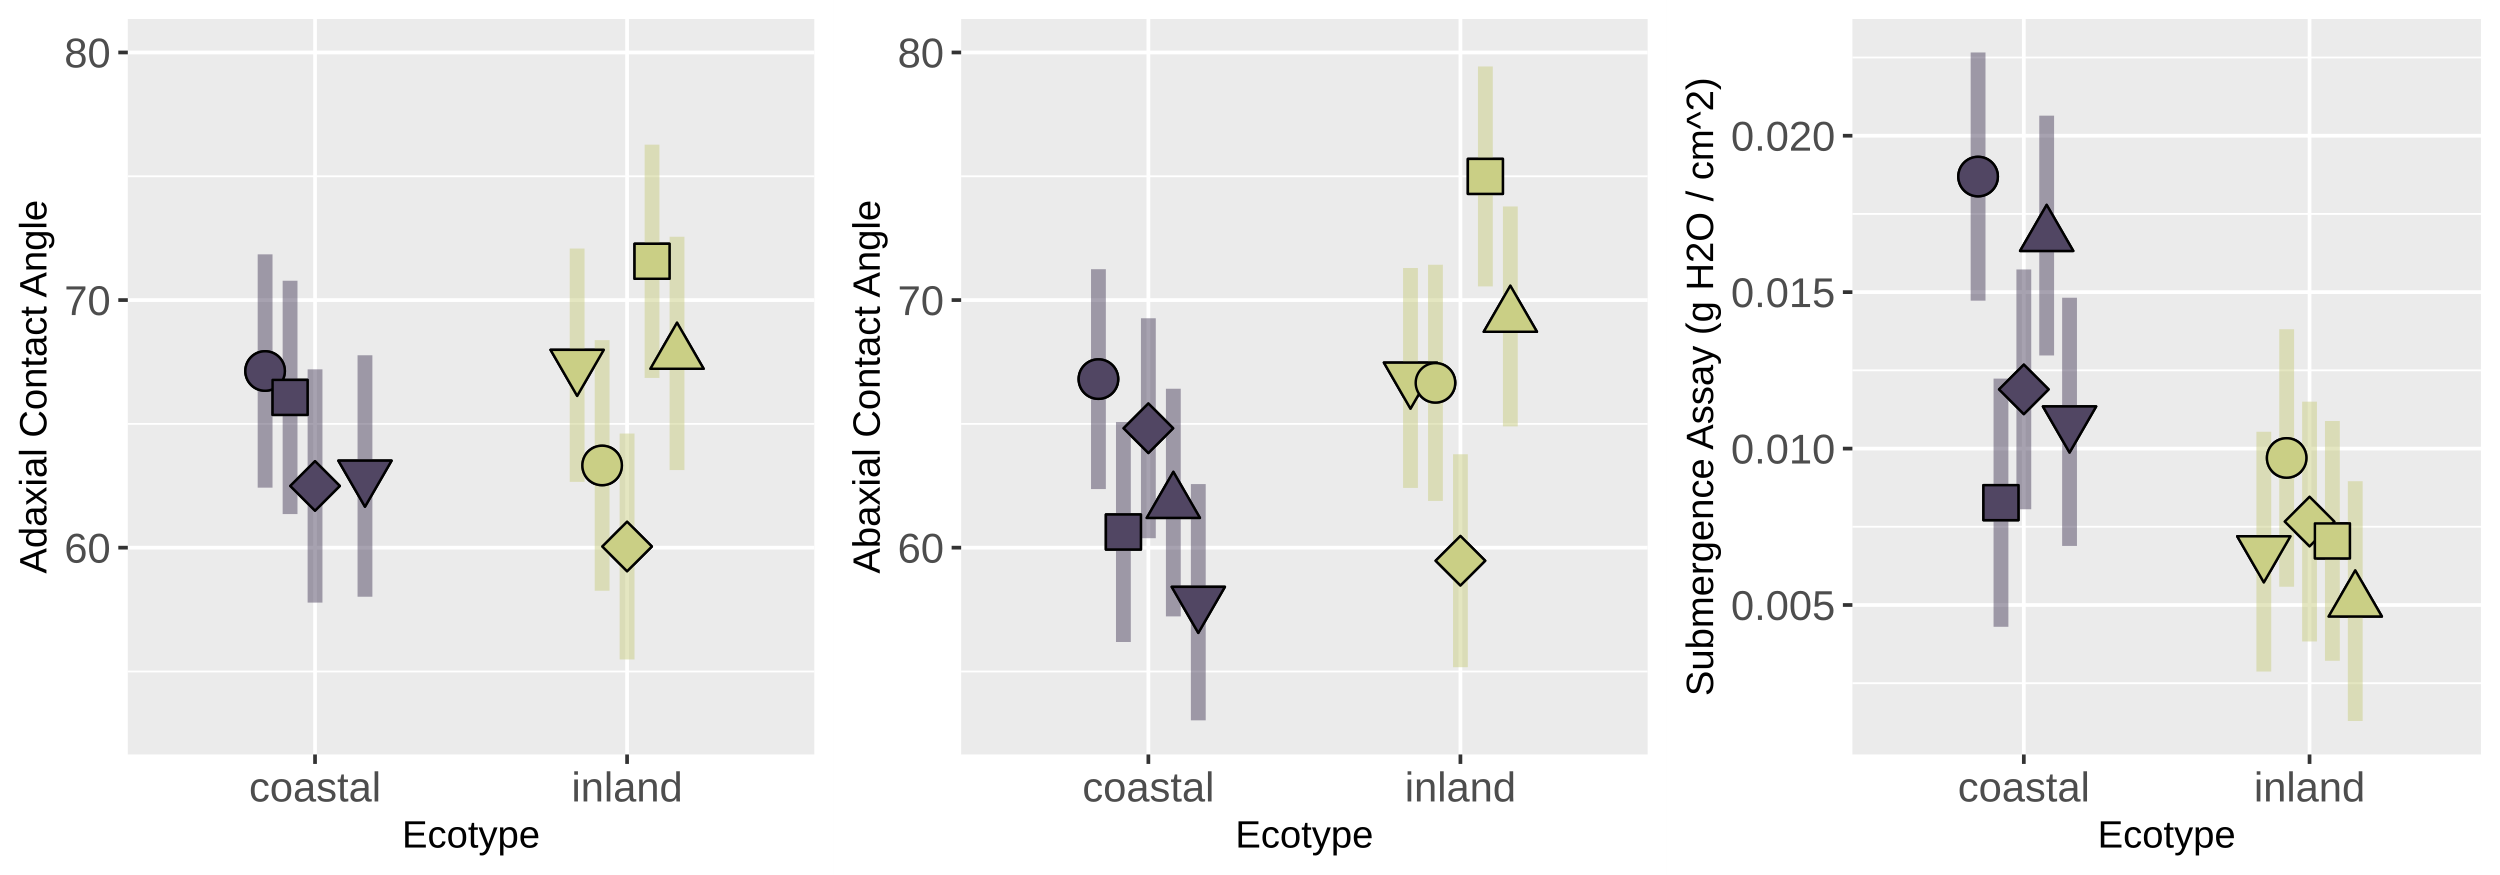
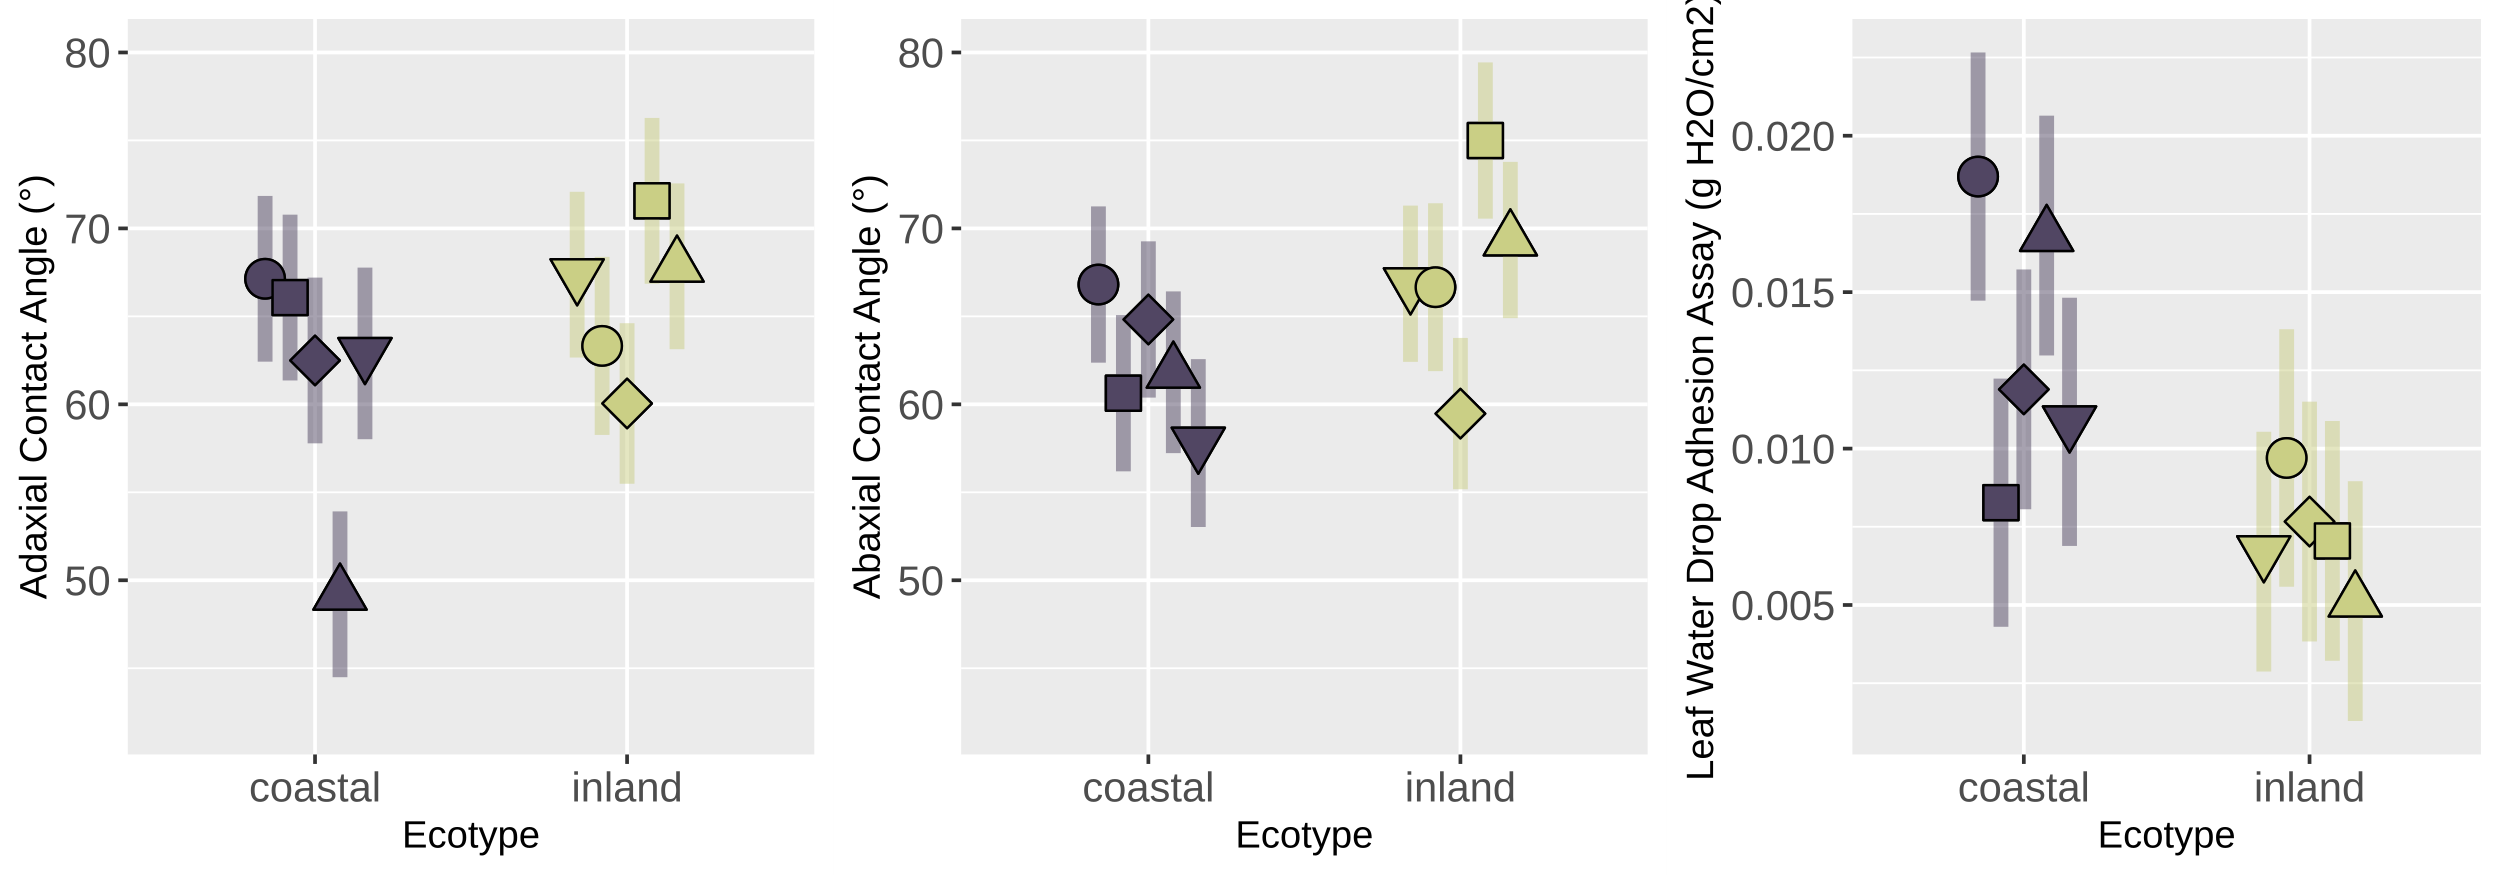
<svg xmlns="http://www.w3.org/2000/svg" class="svglite" width="720.00pt" height="252.00pt" viewBox="0 0 720.00 252.00">
  <defs>
    <style type="text/css">
    .svglite line, .svglite polyline, .svglite polygon, .svglite path, .svglite rect, .svglite circle {
      fill: none;
      stroke: #000000;
      stroke-linecap: round;
      stroke-linejoin: round;
      stroke-miterlimit: 10.00;
    }
    .svglite text {
      white-space: pre;
    }
  </style>
  </defs>
  <rect width="100%" height="100%" style="stroke: none; fill: none;" />
  <defs>
    <clipPath id="cpMC4wMHw3MjAuMDB8MC4wMHwyNTIuMDA=">
      <rect x="0.00" y="0.00" width="720.00" height="252.00" />
    </clipPath>
  </defs>
  <g clip-path="url(#cpMC4wMHw3MjAuMDB8MC4wMHwyNTIuMDA=)">
</g>
  <defs>
    <clipPath id="cpMC4wMHwyNDAuMDB8MC4wMHwyNTIuMDA=">
      <rect x="0.00" y="0.00" width="240.00" height="252.00" />
    </clipPath>
  </defs>
  <g clip-path="url(#cpMC4wMHwyNDAuMDB8MC4wMHwyNTIuMDA=)">
    <rect x="0.00" y="0.00" width="240.00" height="252.00" style="stroke-width: 1.07; stroke: #FFFFFF; fill: #FFFFFF;" />
  </g>
  <g clip-path="url(#cpMC4wMHw3MjAuMDB8MC4wMHwyNTIuMDA=)">
</g>
  <defs>
    <clipPath id="cpMzYuODF8MjM0LjUyfDUuNDh8MjE3LjI4">
      <rect x="36.81" y="5.48" width="197.71" height="211.80" />
    </clipPath>
  </defs>
  <g clip-path="url(#cpMzYuODF8MjM0LjUyfDUuNDh8MjE3LjI4)">
    <rect x="36.81" y="5.48" width="197.71" height="211.80" style="stroke-width: 1.07; stroke: none; fill: #EBEBEB;" />
-     <polyline points="36.81,193.39 234.52,193.39 " style="stroke-width: 0.53; stroke: #FFFFFF; stroke-linecap: butt;" />
-     <polyline points="36.81,122.08 234.52,122.08 " style="stroke-width: 0.53; stroke: #FFFFFF; stroke-linecap: butt;" />
-     <polyline points="36.81,50.76 234.52,50.76 " style="stroke-width: 0.53; stroke: #FFFFFF; stroke-linecap: butt;" />
-     <polyline points="36.81,157.73 234.52,157.73 " style="stroke-width: 1.07; stroke: #FFFFFF; stroke-linecap: butt;" />
-     <polyline points="36.81,86.42 234.52,86.42 " style="stroke-width: 1.07; stroke: #FFFFFF; stroke-linecap: butt;" />
+     <polyline points="36.81,192.45 234.52,192.45 " style="stroke-width: 0.53; stroke: #FFFFFF; stroke-linecap: butt;" />
+     <polyline points="36.81,141.78 234.52,141.78 " style="stroke-width: 0.53; stroke: #FFFFFF; stroke-linecap: butt;" />
+     <polyline points="36.81,91.11 234.52,91.11 " style="stroke-width: 0.53; stroke: #FFFFFF; stroke-linecap: butt;" />
+     <polyline points="36.81,40.44 234.52,40.44 " style="stroke-width: 0.53; stroke: #FFFFFF; stroke-linecap: butt;" />
+     <polyline points="36.81,167.12 234.52,167.12 " style="stroke-width: 1.07; stroke: #FFFFFF; stroke-linecap: butt;" />
+     <polyline points="36.81,116.45 234.52,116.45 " style="stroke-width: 1.07; stroke: #FFFFFF; stroke-linecap: butt;" />
+     <polyline points="36.81,65.78 234.52,65.78 " style="stroke-width: 1.07; stroke: #FFFFFF; stroke-linecap: butt;" />
    <polyline points="36.81,15.11 234.52,15.11 " style="stroke-width: 1.07; stroke: #FFFFFF; stroke-linecap: butt;" />
    <polyline points="90.73,217.28 90.73,5.48 " style="stroke-width: 1.07; stroke: #FFFFFF; stroke-linecap: butt;" />
    <polyline points="180.60,217.28 180.60,5.48 " style="stroke-width: 1.07; stroke: #FFFFFF; stroke-linecap: butt;" />
-     <circle cx="76.35" cy="106.85" r="5.69" style="stroke-width: 0.71; fill: #514663;" />
-     <rect x="78.50" y="109.41" width="10.08" height="10.08" style="stroke-width: 0.71; fill: #514663;" />
-     <polygon points="90.73,147.08 97.86,139.95 90.73,132.82 83.60,139.95 " style="stroke-width: 0.71; fill: #514663;" />
-     <polygon points="105.11,145.94 112.77,132.67 97.45,132.67 " style="stroke-width: 0.71; fill: #514663;" />
-     <polygon points="166.22,114.02 173.88,100.75 158.56,100.75 " style="stroke-width: 0.71; fill: #CACF85;" />
-     <circle cx="173.41" cy="134.05" r="5.69" style="stroke-width: 0.71; fill: #CACF85;" />
-     <polygon points="180.60,164.52 187.73,157.39 180.60,150.26 173.47,157.39 " style="stroke-width: 0.71; fill: #CACF85;" />
-     <rect x="182.75" y="70.21" width="10.08" height="10.08" style="stroke-width: 0.71; fill: #CACF85;" />
-     <polygon points="194.98,92.93 202.64,106.20 187.32,106.20 " style="stroke-width: 0.71; fill: #CACF85;" />
-     <line x1="76.35" y1="140.45" x2="76.35" y2="73.25" style="stroke-width: 4.27; stroke: #514663; stroke-opacity: 0.50; stroke-linecap: butt;" />
-     <line x1="83.54" y1="148.05" x2="83.54" y2="80.86" style="stroke-width: 4.27; stroke: #514663; stroke-opacity: 0.50; stroke-linecap: butt;" />
-     <line x1="90.73" y1="173.55" x2="90.73" y2="106.36" style="stroke-width: 4.27; stroke: #514663; stroke-opacity: 0.50; stroke-linecap: butt;" />
-     <line x1="105.11" y1="171.86" x2="105.11" y2="102.32" style="stroke-width: 4.27; stroke: #514663; stroke-opacity: 0.50; stroke-linecap: butt;" />
-     <line x1="166.22" y1="138.77" x2="166.22" y2="71.58" style="stroke-width: 4.27; stroke: #CACF85; stroke-opacity: 0.50; stroke-linecap: butt;" />
-     <line x1="173.41" y1="170.13" x2="173.41" y2="97.96" style="stroke-width: 4.27; stroke: #CACF85; stroke-opacity: 0.50; stroke-linecap: butt;" />
-     <line x1="180.60" y1="189.92" x2="180.60" y2="124.86" style="stroke-width: 4.27; stroke: #CACF85; stroke-opacity: 0.50; stroke-linecap: butt;" />
-     <line x1="187.79" y1="108.85" x2="187.79" y2="41.66" style="stroke-width: 4.27; stroke: #CACF85; stroke-opacity: 0.50; stroke-linecap: butt;" />
-     <line x1="194.98" y1="135.37" x2="194.98" y2="68.18" style="stroke-width: 4.27; stroke: #CACF85; stroke-opacity: 0.50; stroke-linecap: butt;" />
-     <circle cx="76.35" cy="106.85" r="5.69" style="stroke-width: 0.71; fill: #514663;" />
-     <rect x="78.50" y="109.41" width="10.08" height="10.08" style="stroke-width: 0.71; fill: #514663;" />
-     <polygon points="90.73,147.08 97.86,139.95 90.73,132.82 83.60,139.95 " style="stroke-width: 0.71; fill: #514663;" />
-     <polygon points="105.11,145.94 112.77,132.67 97.45,132.67 " style="stroke-width: 0.71; fill: #514663;" />
-     <polygon points="166.22,114.02 173.88,100.75 158.56,100.75 " style="stroke-width: 0.71; fill: #CACF85;" />
-     <circle cx="173.41" cy="134.05" r="5.69" style="stroke-width: 0.71; fill: #CACF85;" />
-     <polygon points="180.60,164.52 187.73,157.39 180.60,150.26 173.47,157.39 " style="stroke-width: 0.71; fill: #CACF85;" />
-     <rect x="182.75" y="70.21" width="10.08" height="10.08" style="stroke-width: 0.71; fill: #CACF85;" />
-     <polygon points="194.98,92.93 202.64,106.20 187.32,106.20 " style="stroke-width: 0.71; fill: #CACF85;" />
-   </g>
-   <g clip-path="url(#cpMC4wMHw3MjAuMDB8MC4wMHwyNTIuMDA=)">
-     <text x="31.87" y="162.04" text-anchor="end" style="font-size: 12.00px;fill: #4D4D4D; font-family: &quot;Arial&quot;;" textLength="13.35px" lengthAdjust="spacingAndGlyphs">60</text>
-     <text x="31.87" y="90.73" text-anchor="end" style="font-size: 12.00px;fill: #4D4D4D; font-family: &quot;Arial&quot;;" textLength="13.35px" lengthAdjust="spacingAndGlyphs">70</text>
+     <circle cx="76.35" cy="80.29" r="5.69" style="stroke-width: 0.71; fill: #514663;" />
+     <rect x="78.50" y="80.66" width="10.08" height="10.08" style="stroke-width: 0.71; fill: #514663;" />
+     <polygon points="90.73,110.94 97.86,103.81 90.73,96.68 83.60,103.81 " style="stroke-width: 0.71; fill: #514663;" />
+     <polygon points="97.92,162.31 105.58,175.58 90.26,175.58 " style="stroke-width: 0.71; fill: #514663;" />
+     <polygon points="105.11,110.63 112.77,97.36 97.45,97.36 " style="stroke-width: 0.71; fill: #514663;" />
+     <polygon points="166.22,87.95 173.88,74.68 158.56,74.68 " style="stroke-width: 0.71; fill: #CACF85;" />
+     <circle cx="173.41" cy="99.62" r="5.69" style="stroke-width: 0.71; fill: #CACF85;" />
+     <polygon points="180.60,123.33 187.73,116.20 180.60,109.07 173.47,116.20 " style="stroke-width: 0.71; fill: #CACF85;" />
+     <rect x="182.75" y="52.80" width="10.08" height="10.08" style="stroke-width: 0.71; fill: #CACF85;" />
+     <polygon points="194.98,67.84 202.64,81.11 187.32,81.11 " style="stroke-width: 0.71; fill: #CACF85;" />
+     <line x1="76.35" y1="104.16" x2="76.35" y2="56.42" style="stroke-width: 4.27; stroke: #514663; stroke-opacity: 0.50; stroke-linecap: butt;" />
+     <line x1="83.54" y1="109.57" x2="83.54" y2="61.83" style="stroke-width: 4.27; stroke: #514663; stroke-opacity: 0.50; stroke-linecap: butt;" />
+     <line x1="90.73" y1="127.68" x2="90.73" y2="79.94" style="stroke-width: 4.27; stroke: #514663; stroke-opacity: 0.50; stroke-linecap: butt;" />
+     <line x1="97.92" y1="195.03" x2="97.92" y2="147.28" style="stroke-width: 4.27; stroke: #514663; stroke-opacity: 0.50; stroke-linecap: butt;" />
+     <line x1="105.11" y1="126.49" x2="105.11" y2="77.07" style="stroke-width: 4.27; stroke: #514663; stroke-opacity: 0.50; stroke-linecap: butt;" />
+     <line x1="166.22" y1="102.97" x2="166.22" y2="55.23" style="stroke-width: 4.27; stroke: #CACF85; stroke-opacity: 0.50; stroke-linecap: butt;" />
+     <line x1="173.41" y1="125.26" x2="173.41" y2="73.98" style="stroke-width: 4.27; stroke: #CACF85; stroke-opacity: 0.50; stroke-linecap: butt;" />
+     <line x1="180.60" y1="139.31" x2="180.60" y2="93.09" style="stroke-width: 4.27; stroke: #CACF85; stroke-opacity: 0.50; stroke-linecap: butt;" />
+     <line x1="187.79" y1="81.71" x2="187.79" y2="33.97" style="stroke-width: 4.27; stroke: #CACF85; stroke-opacity: 0.50; stroke-linecap: butt;" />
+     <line x1="194.98" y1="100.56" x2="194.98" y2="52.82" style="stroke-width: 4.27; stroke: #CACF85; stroke-opacity: 0.50; stroke-linecap: butt;" />
+     <circle cx="76.35" cy="80.29" r="5.69" style="stroke-width: 0.71; fill: #514663;" />
+     <rect x="78.50" y="80.66" width="10.08" height="10.08" style="stroke-width: 0.71; fill: #514663;" />
+     <polygon points="90.73,110.94 97.86,103.81 90.73,96.68 83.60,103.81 " style="stroke-width: 0.71; fill: #514663;" />
+     <polygon points="97.92,162.31 105.58,175.58 90.26,175.58 " style="stroke-width: 0.71; fill: #514663;" />
+     <polygon points="105.11,110.63 112.77,97.36 97.45,97.36 " style="stroke-width: 0.71; fill: #514663;" />
+     <polygon points="166.22,87.95 173.88,74.68 158.56,74.68 " style="stroke-width: 0.71; fill: #CACF85;" />
+     <circle cx="173.41" cy="99.62" r="5.69" style="stroke-width: 0.71; fill: #CACF85;" />
+     <polygon points="180.60,123.33 187.73,116.20 180.60,109.07 173.47,116.20 " style="stroke-width: 0.71; fill: #CACF85;" />
+     <rect x="182.75" y="52.80" width="10.08" height="10.08" style="stroke-width: 0.71; fill: #CACF85;" />
+     <polygon points="194.98,67.84 202.64,81.11 187.32,81.11 " style="stroke-width: 0.71; fill: #CACF85;" />
+   </g>
+   <g clip-path="url(#cpMC4wMHw3MjAuMDB8MC4wMHwyNTIuMDA=)">
+     <text x="31.87" y="171.42" text-anchor="end" style="font-size: 12.00px;fill: #4D4D4D; font-family: &quot;Arial&quot;;" textLength="13.35px" lengthAdjust="spacingAndGlyphs">50</text>
+     <text x="31.87" y="120.75" text-anchor="end" style="font-size: 12.00px;fill: #4D4D4D; font-family: &quot;Arial&quot;;" textLength="13.35px" lengthAdjust="spacingAndGlyphs">60</text>
+     <text x="31.87" y="70.08" text-anchor="end" style="font-size: 12.00px;fill: #4D4D4D; font-family: &quot;Arial&quot;;" textLength="13.35px" lengthAdjust="spacingAndGlyphs">70</text>
    <text x="31.87" y="19.41" text-anchor="end" style="font-size: 12.00px;fill: #4D4D4D; font-family: &quot;Arial&quot;;" textLength="13.35px" lengthAdjust="spacingAndGlyphs">80</text>
-     <polyline points="34.07,157.73 36.81,157.73 " style="stroke-width: 1.07; stroke: #333333; stroke-linecap: butt;" />
-     <polyline points="34.07,86.42 36.81,86.42 " style="stroke-width: 1.07; stroke: #333333; stroke-linecap: butt;" />
+     <polyline points="34.07,167.12 36.81,167.12 " style="stroke-width: 1.07; stroke: #333333; stroke-linecap: butt;" />
+     <polyline points="34.07,116.45 36.81,116.45 " style="stroke-width: 1.07; stroke: #333333; stroke-linecap: butt;" />
+     <polyline points="34.07,65.78 36.81,65.78 " style="stroke-width: 1.07; stroke: #333333; stroke-linecap: butt;" />
    <polyline points="34.07,15.11 36.81,15.11 " style="stroke-width: 1.07; stroke: #333333; stroke-linecap: butt;" />
    <polyline points="90.73,220.02 90.73,217.28 " style="stroke-width: 1.07; stroke: #333333; stroke-linecap: butt;" />
    <polyline points="180.60,220.02 180.60,217.28 " style="stroke-width: 1.07; stroke: #333333; stroke-linecap: butt;" />
    <text x="90.73" y="230.82" text-anchor="middle" style="font-size: 12.00px;fill: #4D4D4D; font-family: &quot;Arial&quot;;" textLength="38.02px" lengthAdjust="spacingAndGlyphs">coastal</text>
    <text x="180.60" y="230.82" text-anchor="middle" style="font-size: 12.00px;fill: #4D4D4D; font-family: &quot;Arial&quot;;" textLength="32.03px" lengthAdjust="spacingAndGlyphs">inland</text>
    <text x="135.66" y="244.10" text-anchor="middle" style="font-size: 11.00px; font-family: &quot;Arial&quot;;" textLength="39.75px" lengthAdjust="spacingAndGlyphs">Ecotype</text>
-     <text transform="translate(13.37,111.38) rotate(-90)" text-anchor="middle" style="font-size: 11.00px; font-family: &quot;Arial&quot;;" textLength="108.23px" lengthAdjust="spacingAndGlyphs">Adaxial Contact Angle</text>
+     <text transform="translate(13.37,111.38) rotate(-90)" text-anchor="middle" style="font-size: 11.00px; font-family: &quot;Arial&quot;;" textLength="123.01px" lengthAdjust="spacingAndGlyphs">Adaxial Contact Angle (°)</text>
  </g>
  <defs>
    <clipPath id="cpMjQwLjAwfDQ4MC4wMHwwLjAwfDI1Mi4wMA==">
      <rect x="240.00" y="0.00" width="240.00" height="252.00" />
    </clipPath>
  </defs>
  <g clip-path="url(#cpMjQwLjAwfDQ4MC4wMHwwLjAwfDI1Mi4wMA==)">
    <rect x="240.00" y="0.00" width="240.00" height="252.00" style="stroke-width: 1.07; stroke: #FFFFFF; fill: #FFFFFF;" />
  </g>
  <g clip-path="url(#cpMC4wMHw3MjAuMDB8MC4wMHwyNTIuMDA=)">
</g>
  <defs>
    <clipPath id="cpMjc2LjgxfDQ3NC41Mnw1LjQ4fDIxNy4yOA==">
      <rect x="276.81" y="5.48" width="197.71" height="211.80" />
    </clipPath>
  </defs>
  <g clip-path="url(#cpMjc2LjgxfDQ3NC41Mnw1LjQ4fDIxNy4yOA==)">
    <rect x="276.81" y="5.48" width="197.71" height="211.80" style="stroke-width: 1.07; stroke: none; fill: #EBEBEB;" />
-     <polyline points="276.81,193.39 474.52,193.39 " style="stroke-width: 0.53; stroke: #FFFFFF; stroke-linecap: butt;" />
-     <polyline points="276.81,122.08 474.52,122.08 " style="stroke-width: 0.53; stroke: #FFFFFF; stroke-linecap: butt;" />
-     <polyline points="276.81,50.76 474.52,50.76 " style="stroke-width: 0.53; stroke: #FFFFFF; stroke-linecap: butt;" />
-     <polyline points="276.81,157.73 474.52,157.73 " style="stroke-width: 1.07; stroke: #FFFFFF; stroke-linecap: butt;" />
-     <polyline points="276.81,86.42 474.52,86.42 " style="stroke-width: 1.07; stroke: #FFFFFF; stroke-linecap: butt;" />
+     <polyline points="276.81,192.45 474.52,192.45 " style="stroke-width: 0.53; stroke: #FFFFFF; stroke-linecap: butt;" />
+     <polyline points="276.81,141.78 474.52,141.78 " style="stroke-width: 0.53; stroke: #FFFFFF; stroke-linecap: butt;" />
+     <polyline points="276.81,91.11 474.52,91.11 " style="stroke-width: 0.53; stroke: #FFFFFF; stroke-linecap: butt;" />
+     <polyline points="276.81,40.44 474.52,40.44 " style="stroke-width: 0.53; stroke: #FFFFFF; stroke-linecap: butt;" />
+     <polyline points="276.81,167.12 474.52,167.12 " style="stroke-width: 1.07; stroke: #FFFFFF; stroke-linecap: butt;" />
+     <polyline points="276.81,116.45 474.52,116.45 " style="stroke-width: 1.07; stroke: #FFFFFF; stroke-linecap: butt;" />
+     <polyline points="276.81,65.78 474.52,65.78 " style="stroke-width: 1.07; stroke: #FFFFFF; stroke-linecap: butt;" />
    <polyline points="276.81,15.11 474.52,15.11 " style="stroke-width: 1.07; stroke: #FFFFFF; stroke-linecap: butt;" />
    <polyline points="330.73,217.28 330.73,5.48 " style="stroke-width: 1.07; stroke: #FFFFFF; stroke-linecap: butt;" />
    <polyline points="420.60,217.28 420.60,5.48 " style="stroke-width: 1.07; stroke: #FFFFFF; stroke-linecap: butt;" />
-     <circle cx="316.35" cy="109.18" r="5.69" style="stroke-width: 0.71; fill: #514663;" />
-     <rect x="318.50" y="148.18" width="10.08" height="10.08" style="stroke-width: 0.71; fill: #514663;" />
-     <polygon points="330.73,130.47 337.86,123.34 330.73,116.21 323.60,123.34 " style="stroke-width: 0.71; fill: #514663;" />
-     <polygon points="337.92,135.89 345.58,149.16 330.26,149.16 " style="stroke-width: 0.71; fill: #514663;" />
-     <polygon points="345.11,182.28 352.77,169.01 337.45,169.01 " style="stroke-width: 0.71; fill: #514663;" />
-     <polygon points="406.22,117.70 413.88,104.43 398.56,104.43 " style="stroke-width: 0.71; fill: #CACF85;" />
-     <circle cx="413.41" cy="110.26" r="5.69" style="stroke-width: 0.71; fill: #CACF85;" />
-     <polygon points="420.60,168.62 427.73,161.49 420.60,154.36 413.47,161.49 " style="stroke-width: 0.71; fill: #CACF85;" />
-     <rect x="422.75" y="45.76" width="10.08" height="10.08" style="stroke-width: 0.71; fill: #CACF85;" />
-     <polygon points="434.98,82.28 442.64,95.55 427.32,95.55 " style="stroke-width: 0.71; fill: #CACF85;" />
-     <line x1="316.35" y1="140.85" x2="316.35" y2="77.52" style="stroke-width: 4.27; stroke: #514663; stroke-opacity: 0.50; stroke-linecap: butt;" />
-     <line x1="323.54" y1="184.89" x2="323.54" y2="121.55" style="stroke-width: 4.27; stroke: #514663; stroke-opacity: 0.50; stroke-linecap: butt;" />
-     <line x1="330.73" y1="155.01" x2="330.73" y2="91.67" style="stroke-width: 4.27; stroke: #514663; stroke-opacity: 0.50; stroke-linecap: butt;" />
-     <line x1="337.92" y1="177.52" x2="337.92" y2="111.96" style="stroke-width: 4.27; stroke: #514663; stroke-opacity: 0.50; stroke-linecap: butt;" />
-     <line x1="345.11" y1="207.45" x2="345.11" y2="139.41" style="stroke-width: 4.27; stroke: #514663; stroke-opacity: 0.50; stroke-linecap: butt;" />
-     <line x1="406.22" y1="140.52" x2="406.22" y2="77.19" style="stroke-width: 4.27; stroke: #CACF85; stroke-opacity: 0.50; stroke-linecap: butt;" />
-     <line x1="413.41" y1="144.27" x2="413.41" y2="76.24" style="stroke-width: 4.27; stroke: #CACF85; stroke-opacity: 0.50; stroke-linecap: butt;" />
-     <line x1="420.60" y1="192.16" x2="420.60" y2="130.83" style="stroke-width: 4.27; stroke: #CACF85; stroke-opacity: 0.50; stroke-linecap: butt;" />
-     <line x1="427.79" y1="82.48" x2="427.79" y2="19.14" style="stroke-width: 4.27; stroke: #CACF85; stroke-opacity: 0.50; stroke-linecap: butt;" />
-     <line x1="434.98" y1="122.80" x2="434.98" y2="59.46" style="stroke-width: 4.27; stroke: #CACF85; stroke-opacity: 0.50; stroke-linecap: butt;" />
-     <circle cx="316.35" cy="109.18" r="5.69" style="stroke-width: 0.71; fill: #514663;" />
-     <rect x="318.50" y="148.18" width="10.08" height="10.08" style="stroke-width: 0.71; fill: #514663;" />
-     <polygon points="330.73,130.47 337.86,123.34 330.73,116.21 323.60,123.34 " style="stroke-width: 0.71; fill: #514663;" />
-     <polygon points="337.92,135.89 345.58,149.16 330.26,149.16 " style="stroke-width: 0.71; fill: #514663;" />
-     <polygon points="345.11,182.28 352.77,169.01 337.45,169.01 " style="stroke-width: 0.71; fill: #514663;" />
-     <polygon points="406.22,117.70 413.88,104.43 398.56,104.43 " style="stroke-width: 0.71; fill: #CACF85;" />
-     <circle cx="413.41" cy="110.26" r="5.69" style="stroke-width: 0.71; fill: #CACF85;" />
-     <polygon points="420.60,168.62 427.73,161.49 420.60,154.36 413.47,161.49 " style="stroke-width: 0.71; fill: #CACF85;" />
-     <rect x="422.75" y="45.76" width="10.08" height="10.08" style="stroke-width: 0.71; fill: #CACF85;" />
-     <polygon points="434.98,82.28 442.64,95.55 427.32,95.55 " style="stroke-width: 0.71; fill: #CACF85;" />
-   </g>
-   <g clip-path="url(#cpMC4wMHw3MjAuMDB8MC4wMHwyNTIuMDA=)">
-     <text x="271.87" y="162.04" text-anchor="end" style="font-size: 12.00px;fill: #4D4D4D; font-family: &quot;Arial&quot;;" textLength="13.35px" lengthAdjust="spacingAndGlyphs">60</text>
-     <text x="271.87" y="90.73" text-anchor="end" style="font-size: 12.00px;fill: #4D4D4D; font-family: &quot;Arial&quot;;" textLength="13.35px" lengthAdjust="spacingAndGlyphs">70</text>
+     <circle cx="316.35" cy="81.95" r="5.69" style="stroke-width: 0.71; fill: #514663;" />
+     <rect x="318.50" y="108.20" width="10.08" height="10.08" style="stroke-width: 0.71; fill: #514663;" />
+     <polygon points="330.73,99.14 337.86,92.01 330.73,84.88 323.60,92.01 " style="stroke-width: 0.71; fill: #514663;" />
+     <polygon points="337.92,98.37 345.58,111.64 330.26,111.64 " style="stroke-width: 0.71; fill: #514663;" />
+     <polygon points="345.11,136.45 352.77,123.18 337.45,123.18 " style="stroke-width: 0.71; fill: #514663;" />
+     <polygon points="406.22,90.57 413.88,77.29 398.56,77.29 " style="stroke-width: 0.71; fill: #CACF85;" />
+     <circle cx="413.41" cy="82.71" r="5.69" style="stroke-width: 0.71; fill: #CACF85;" />
+     <polygon points="420.60,126.25 427.73,119.12 420.60,111.99 413.47,119.12 " style="stroke-width: 0.71; fill: #CACF85;" />
+     <rect x="422.75" y="35.43" width="10.08" height="10.08" style="stroke-width: 0.71; fill: #CACF85;" />
+     <polygon points="434.98,60.27 442.64,73.55 427.32,73.55 " style="stroke-width: 0.71; fill: #CACF85;" />
+     <line x1="316.35" y1="104.45" x2="316.35" y2="59.45" style="stroke-width: 4.27; stroke: #514663; stroke-opacity: 0.50; stroke-linecap: butt;" />
+     <line x1="323.54" y1="135.74" x2="323.54" y2="90.74" style="stroke-width: 4.27; stroke: #514663; stroke-opacity: 0.50; stroke-linecap: butt;" />
+     <line x1="330.73" y1="114.51" x2="330.73" y2="69.51" style="stroke-width: 4.27; stroke: #514663; stroke-opacity: 0.50; stroke-linecap: butt;" />
+     <line x1="337.92" y1="130.51" x2="337.92" y2="83.92" style="stroke-width: 4.27; stroke: #514663; stroke-opacity: 0.50; stroke-linecap: butt;" />
+     <line x1="345.11" y1="151.77" x2="345.11" y2="103.43" style="stroke-width: 4.27; stroke: #514663; stroke-opacity: 0.50; stroke-linecap: butt;" />
+     <line x1="406.22" y1="104.22" x2="406.22" y2="59.22" style="stroke-width: 4.27; stroke: #CACF85; stroke-opacity: 0.50; stroke-linecap: butt;" />
+     <line x1="413.41" y1="106.88" x2="413.41" y2="58.54" style="stroke-width: 4.27; stroke: #CACF85; stroke-opacity: 0.50; stroke-linecap: butt;" />
+     <line x1="420.60" y1="140.90" x2="420.60" y2="97.33" style="stroke-width: 4.27; stroke: #CACF85; stroke-opacity: 0.50; stroke-linecap: butt;" />
+     <line x1="427.79" y1="62.97" x2="427.79" y2="17.97" style="stroke-width: 4.27; stroke: #CACF85; stroke-opacity: 0.50; stroke-linecap: butt;" />
+     <line x1="434.98" y1="91.62" x2="434.98" y2="46.62" style="stroke-width: 4.27; stroke: #CACF85; stroke-opacity: 0.50; stroke-linecap: butt;" />
+     <circle cx="316.35" cy="81.95" r="5.69" style="stroke-width: 0.71; fill: #514663;" />
+     <rect x="318.50" y="108.20" width="10.08" height="10.08" style="stroke-width: 0.71; fill: #514663;" />
+     <polygon points="330.73,99.14 337.86,92.01 330.73,84.88 323.60,92.01 " style="stroke-width: 0.71; fill: #514663;" />
+     <polygon points="337.92,98.37 345.58,111.64 330.26,111.64 " style="stroke-width: 0.71; fill: #514663;" />
+     <polygon points="345.11,136.45 352.77,123.18 337.45,123.18 " style="stroke-width: 0.71; fill: #514663;" />
+     <polygon points="406.22,90.57 413.88,77.29 398.56,77.29 " style="stroke-width: 0.71; fill: #CACF85;" />
+     <circle cx="413.41" cy="82.71" r="5.69" style="stroke-width: 0.71; fill: #CACF85;" />
+     <polygon points="420.60,126.25 427.73,119.12 420.60,111.99 413.47,119.12 " style="stroke-width: 0.71; fill: #CACF85;" />
+     <rect x="422.75" y="35.43" width="10.08" height="10.08" style="stroke-width: 0.71; fill: #CACF85;" />
+     <polygon points="434.98,60.27 442.64,73.55 427.32,73.55 " style="stroke-width: 0.71; fill: #CACF85;" />
+   </g>
+   <g clip-path="url(#cpMC4wMHw3MjAuMDB8MC4wMHwyNTIuMDA=)">
+     <text x="271.87" y="171.42" text-anchor="end" style="font-size: 12.00px;fill: #4D4D4D; font-family: &quot;Arial&quot;;" textLength="13.35px" lengthAdjust="spacingAndGlyphs">50</text>
+     <text x="271.87" y="120.75" text-anchor="end" style="font-size: 12.00px;fill: #4D4D4D; font-family: &quot;Arial&quot;;" textLength="13.35px" lengthAdjust="spacingAndGlyphs">60</text>
+     <text x="271.87" y="70.08" text-anchor="end" style="font-size: 12.00px;fill: #4D4D4D; font-family: &quot;Arial&quot;;" textLength="13.35px" lengthAdjust="spacingAndGlyphs">70</text>
    <text x="271.87" y="19.41" text-anchor="end" style="font-size: 12.00px;fill: #4D4D4D; font-family: &quot;Arial&quot;;" textLength="13.35px" lengthAdjust="spacingAndGlyphs">80</text>
-     <polyline points="274.07,157.73 276.81,157.73 " style="stroke-width: 1.07; stroke: #333333; stroke-linecap: butt;" />
-     <polyline points="274.07,86.42 276.81,86.42 " style="stroke-width: 1.07; stroke: #333333; stroke-linecap: butt;" />
+     <polyline points="274.07,167.12 276.81,167.12 " style="stroke-width: 1.07; stroke: #333333; stroke-linecap: butt;" />
+     <polyline points="274.07,116.45 276.81,116.45 " style="stroke-width: 1.07; stroke: #333333; stroke-linecap: butt;" />
+     <polyline points="274.07,65.78 276.81,65.78 " style="stroke-width: 1.07; stroke: #333333; stroke-linecap: butt;" />
    <polyline points="274.07,15.11 276.81,15.11 " style="stroke-width: 1.07; stroke: #333333; stroke-linecap: butt;" />
    <polyline points="330.73,220.02 330.73,217.28 " style="stroke-width: 1.07; stroke: #333333; stroke-linecap: butt;" />
    <polyline points="420.60,220.02 420.60,217.28 " style="stroke-width: 1.07; stroke: #333333; stroke-linecap: butt;" />
    <text x="330.73" y="230.82" text-anchor="middle" style="font-size: 12.00px;fill: #4D4D4D; font-family: &quot;Arial&quot;;" textLength="38.02px" lengthAdjust="spacingAndGlyphs">coastal</text>
    <text x="420.60" y="230.82" text-anchor="middle" style="font-size: 12.00px;fill: #4D4D4D; font-family: &quot;Arial&quot;;" textLength="32.03px" lengthAdjust="spacingAndGlyphs">inland</text>
    <text x="375.66" y="244.10" text-anchor="middle" style="font-size: 11.00px; font-family: &quot;Arial&quot;;" textLength="39.75px" lengthAdjust="spacingAndGlyphs">Ecotype</text>
-     <text transform="translate(253.37,111.38) rotate(-90)" text-anchor="middle" style="font-size: 11.00px; font-family: &quot;Arial&quot;;" textLength="108.23px" lengthAdjust="spacingAndGlyphs">Abaxial Contact Angle</text>
+     <text transform="translate(253.37,111.38) rotate(-90)" text-anchor="middle" style="font-size: 11.00px; font-family: &quot;Arial&quot;;" textLength="123.01px" lengthAdjust="spacingAndGlyphs">Abaxial Contact Angle (°)</text>
  </g>
  <defs>
    <clipPath id="cpNDgwLjAwfDcyMC4wMHwwLjAwfDI1Mi4wMA==">
      <rect x="480.00" y="0.00" width="240.00" height="252.00" />
    </clipPath>
  </defs>
  <g clip-path="url(#cpNDgwLjAwfDcyMC4wMHwwLjAwfDI1Mi4wMA==)">
    <rect x="480.00" y="0.00" width="240.00" height="252.00" style="stroke-width: 1.07; stroke: #FFFFFF; fill: #FFFFFF;" />
  </g>
  <g clip-path="url(#cpMC4wMHw3MjAuMDB8MC4wMHwyNTIuMDA=)">
</g>
  <defs>
    <clipPath id="cpNTMzLjQ5fDcxNC41Mnw1LjQ4fDIxNy4yOA==">
      <rect x="533.49" y="5.48" width="181.03" height="211.80" />
    </clipPath>
  </defs>
  <g clip-path="url(#cpNTMzLjQ5fDcxNC41Mnw1LjQ4fDIxNy4yOA==)">
    <rect x="533.49" y="5.48" width="181.03" height="211.80" style="stroke-width: 1.07; stroke: none; fill: #EBEBEB;" />
    <polyline points="533.49,196.76 714.52,196.76 " style="stroke-width: 0.53; stroke: #FFFFFF; stroke-linecap: butt;" />
    <polyline points="533.49,151.71 714.52,151.71 " style="stroke-width: 0.53; stroke: #FFFFFF; stroke-linecap: butt;" />
    <polyline points="533.49,106.66 714.52,106.66 " style="stroke-width: 0.53; stroke: #FFFFFF; stroke-linecap: butt;" />
    <polyline points="533.49,61.61 714.52,61.61 " style="stroke-width: 0.53; stroke: #FFFFFF; stroke-linecap: butt;" />
    <polyline points="533.49,16.56 714.52,16.56 " style="stroke-width: 0.53; stroke: #FFFFFF; stroke-linecap: butt;" />
    <polyline points="533.49,174.24 714.52,174.24 " style="stroke-width: 1.07; stroke: #FFFFFF; stroke-linecap: butt;" />
    <polyline points="533.49,129.19 714.52,129.19 " style="stroke-width: 1.07; stroke: #FFFFFF; stroke-linecap: butt;" />
    <polyline points="533.49,84.14 714.52,84.14 " style="stroke-width: 1.07; stroke: #FFFFFF; stroke-linecap: butt;" />
    <polyline points="533.49,39.09 714.52,39.09 " style="stroke-width: 1.07; stroke: #FFFFFF; stroke-linecap: butt;" />
    <polyline points="582.86,217.28 582.86,5.48 " style="stroke-width: 1.07; stroke: #FFFFFF; stroke-linecap: butt;" />
    <polyline points="665.15,217.28 665.15,5.48 " style="stroke-width: 1.07; stroke: #FFFFFF; stroke-linecap: butt;" />
    <circle cx="569.69" cy="50.85" r="5.69" style="stroke-width: 0.71; fill: #514663;" />
    <rect x="571.23" y="139.73" width="10.08" height="10.08" style="stroke-width: 0.71; fill: #514663;" />
    <polygon points="582.86,119.27 589.99,112.14 582.86,105.01 575.73,112.14 " style="stroke-width: 0.71; fill: #514663;" />
    <polygon points="589.44,59.00 597.10,72.27 581.78,72.27 " style="stroke-width: 0.71; fill: #514663;" />
    <polygon points="596.03,130.33 603.69,117.06 588.36,117.06 " style="stroke-width: 0.71; fill: #514663;" />
    <polygon points="651.98,167.72 659.64,154.45 644.32,154.45 " style="stroke-width: 0.71; fill: #CACF85;" />
    <circle cx="658.56" cy="131.89" r="5.69" style="stroke-width: 0.71; fill: #CACF85;" />
    <polygon points="665.15,157.34 672.28,150.21 665.15,143.08 658.02,150.21 " style="stroke-width: 0.71; fill: #CACF85;" />
    <rect x="666.69" y="150.74" width="10.08" height="10.08" style="stroke-width: 0.71; fill: #CACF85;" />
    <polygon points="678.31,164.28 685.98,177.55 670.65,177.55 " style="stroke-width: 0.71; fill: #CACF85;" />
    <line x1="569.69" y1="86.59" x2="569.69" y2="15.11" style="stroke-width: 4.27; stroke: #514663; stroke-opacity: 0.50; stroke-linecap: butt;" />
    <line x1="576.28" y1="180.52" x2="576.28" y2="109.03" style="stroke-width: 4.27; stroke: #514663; stroke-opacity: 0.50; stroke-linecap: butt;" />
    <line x1="582.86" y1="146.67" x2="582.86" y2="77.61" style="stroke-width: 4.27; stroke: #514663; stroke-opacity: 0.50; stroke-linecap: butt;" />
    <line x1="589.44" y1="102.37" x2="589.44" y2="33.31" style="stroke-width: 4.27; stroke: #514663; stroke-opacity: 0.50; stroke-linecap: butt;" />
    <line x1="596.03" y1="157.22" x2="596.03" y2="85.74" style="stroke-width: 4.27; stroke: #514663; stroke-opacity: 0.50; stroke-linecap: butt;" />
    <line x1="651.98" y1="193.41" x2="651.98" y2="124.34" style="stroke-width: 4.27; stroke: #CACF85; stroke-opacity: 0.50; stroke-linecap: butt;" />
    <line x1="658.56" y1="168.98" x2="658.56" y2="94.80" style="stroke-width: 4.27; stroke: #CACF85; stroke-opacity: 0.50; stroke-linecap: butt;" />
    <line x1="665.15" y1="184.74" x2="665.15" y2="115.68" style="stroke-width: 4.27; stroke: #CACF85; stroke-opacity: 0.50; stroke-linecap: butt;" />
    <line x1="671.73" y1="190.31" x2="671.73" y2="121.25" style="stroke-width: 4.27; stroke: #CACF85; stroke-opacity: 0.50; stroke-linecap: butt;" />
    <line x1="678.31" y1="207.65" x2="678.31" y2="138.59" style="stroke-width: 4.27; stroke: #CACF85; stroke-opacity: 0.50; stroke-linecap: butt;" />
    <circle cx="569.69" cy="50.85" r="5.69" style="stroke-width: 0.71; fill: #514663;" />
    <rect x="571.23" y="139.73" width="10.08" height="10.08" style="stroke-width: 0.71; fill: #514663;" />
    <polygon points="582.86,119.27 589.99,112.14 582.86,105.01 575.73,112.14 " style="stroke-width: 0.71; fill: #514663;" />
    <polygon points="589.44,59.00 597.10,72.27 581.78,72.27 " style="stroke-width: 0.71; fill: #514663;" />
    <polygon points="596.03,130.33 603.69,117.06 588.36,117.06 " style="stroke-width: 0.71; fill: #514663;" />
    <polygon points="651.98,167.72 659.64,154.45 644.32,154.45 " style="stroke-width: 0.71; fill: #CACF85;" />
    <circle cx="658.56" cy="131.89" r="5.69" style="stroke-width: 0.71; fill: #CACF85;" />
    <polygon points="665.15,157.34 672.28,150.21 665.15,143.08 658.02,150.21 " style="stroke-width: 0.71; fill: #CACF85;" />
    <rect x="666.69" y="150.74" width="10.08" height="10.08" style="stroke-width: 0.71; fill: #CACF85;" />
    <polygon points="678.31,164.28 685.98,177.55 670.65,177.55 " style="stroke-width: 0.71; fill: #CACF85;" />
  </g>
  <g clip-path="url(#cpMC4wMHw3MjAuMDB8MC4wMHwyNTIuMDA=)">
    <text x="528.55" y="178.54" text-anchor="end" style="font-size: 12.00px;fill: #4D4D4D; font-family: &quot;Arial&quot;;" textLength="30.03px" lengthAdjust="spacingAndGlyphs">0.005</text>
    <text x="528.55" y="133.49" text-anchor="end" style="font-size: 12.00px;fill: #4D4D4D; font-family: &quot;Arial&quot;;" textLength="30.03px" lengthAdjust="spacingAndGlyphs">0.010</text>
    <text x="528.55" y="88.44" text-anchor="end" style="font-size: 12.00px;fill: #4D4D4D; font-family: &quot;Arial&quot;;" textLength="30.03px" lengthAdjust="spacingAndGlyphs">0.015</text>
    <text x="528.55" y="43.39" text-anchor="end" style="font-size: 12.00px;fill: #4D4D4D; font-family: &quot;Arial&quot;;" textLength="30.03px" lengthAdjust="spacingAndGlyphs">0.020</text>
    <polyline points="530.75,174.24 533.49,174.24 " style="stroke-width: 1.07; stroke: #333333; stroke-linecap: butt;" />
    <polyline points="530.75,129.19 533.49,129.19 " style="stroke-width: 1.07; stroke: #333333; stroke-linecap: butt;" />
    <polyline points="530.75,84.14 533.49,84.14 " style="stroke-width: 1.07; stroke: #333333; stroke-linecap: butt;" />
    <polyline points="530.75,39.09 533.49,39.09 " style="stroke-width: 1.07; stroke: #333333; stroke-linecap: butt;" />
    <polyline points="582.86,220.02 582.86,217.28 " style="stroke-width: 1.07; stroke: #333333; stroke-linecap: butt;" />
    <polyline points="665.15,220.02 665.15,217.28 " style="stroke-width: 1.07; stroke: #333333; stroke-linecap: butt;" />
    <text x="582.86" y="230.82" text-anchor="middle" style="font-size: 12.00px;fill: #4D4D4D; font-family: &quot;Arial&quot;;" textLength="38.02px" lengthAdjust="spacingAndGlyphs">coastal</text>
    <text x="665.15" y="230.82" text-anchor="middle" style="font-size: 12.00px;fill: #4D4D4D; font-family: &quot;Arial&quot;;" textLength="32.03px" lengthAdjust="spacingAndGlyphs">inland</text>
    <text x="624.00" y="244.10" text-anchor="middle" style="font-size: 11.00px; font-family: &quot;Arial&quot;;" textLength="39.75px" lengthAdjust="spacingAndGlyphs">Ecotype</text>
-     <text transform="translate(493.37,111.38) rotate(-90)" text-anchor="middle" style="font-size: 11.00px; font-family: &quot;Arial&quot;;" textLength="178.80px" lengthAdjust="spacingAndGlyphs">Submergence Assay (g H2O / cm^2)</text>
+     <text transform="translate(493.37,111.38) rotate(-90)" text-anchor="middle" style="font-size: 11.00px; font-family: &quot;Arial&quot;;" textLength="228.66px" lengthAdjust="spacingAndGlyphs">Leaf Water Drop Adhesion Assay (g H2O/cm2)</text>
  </g>
</svg>
